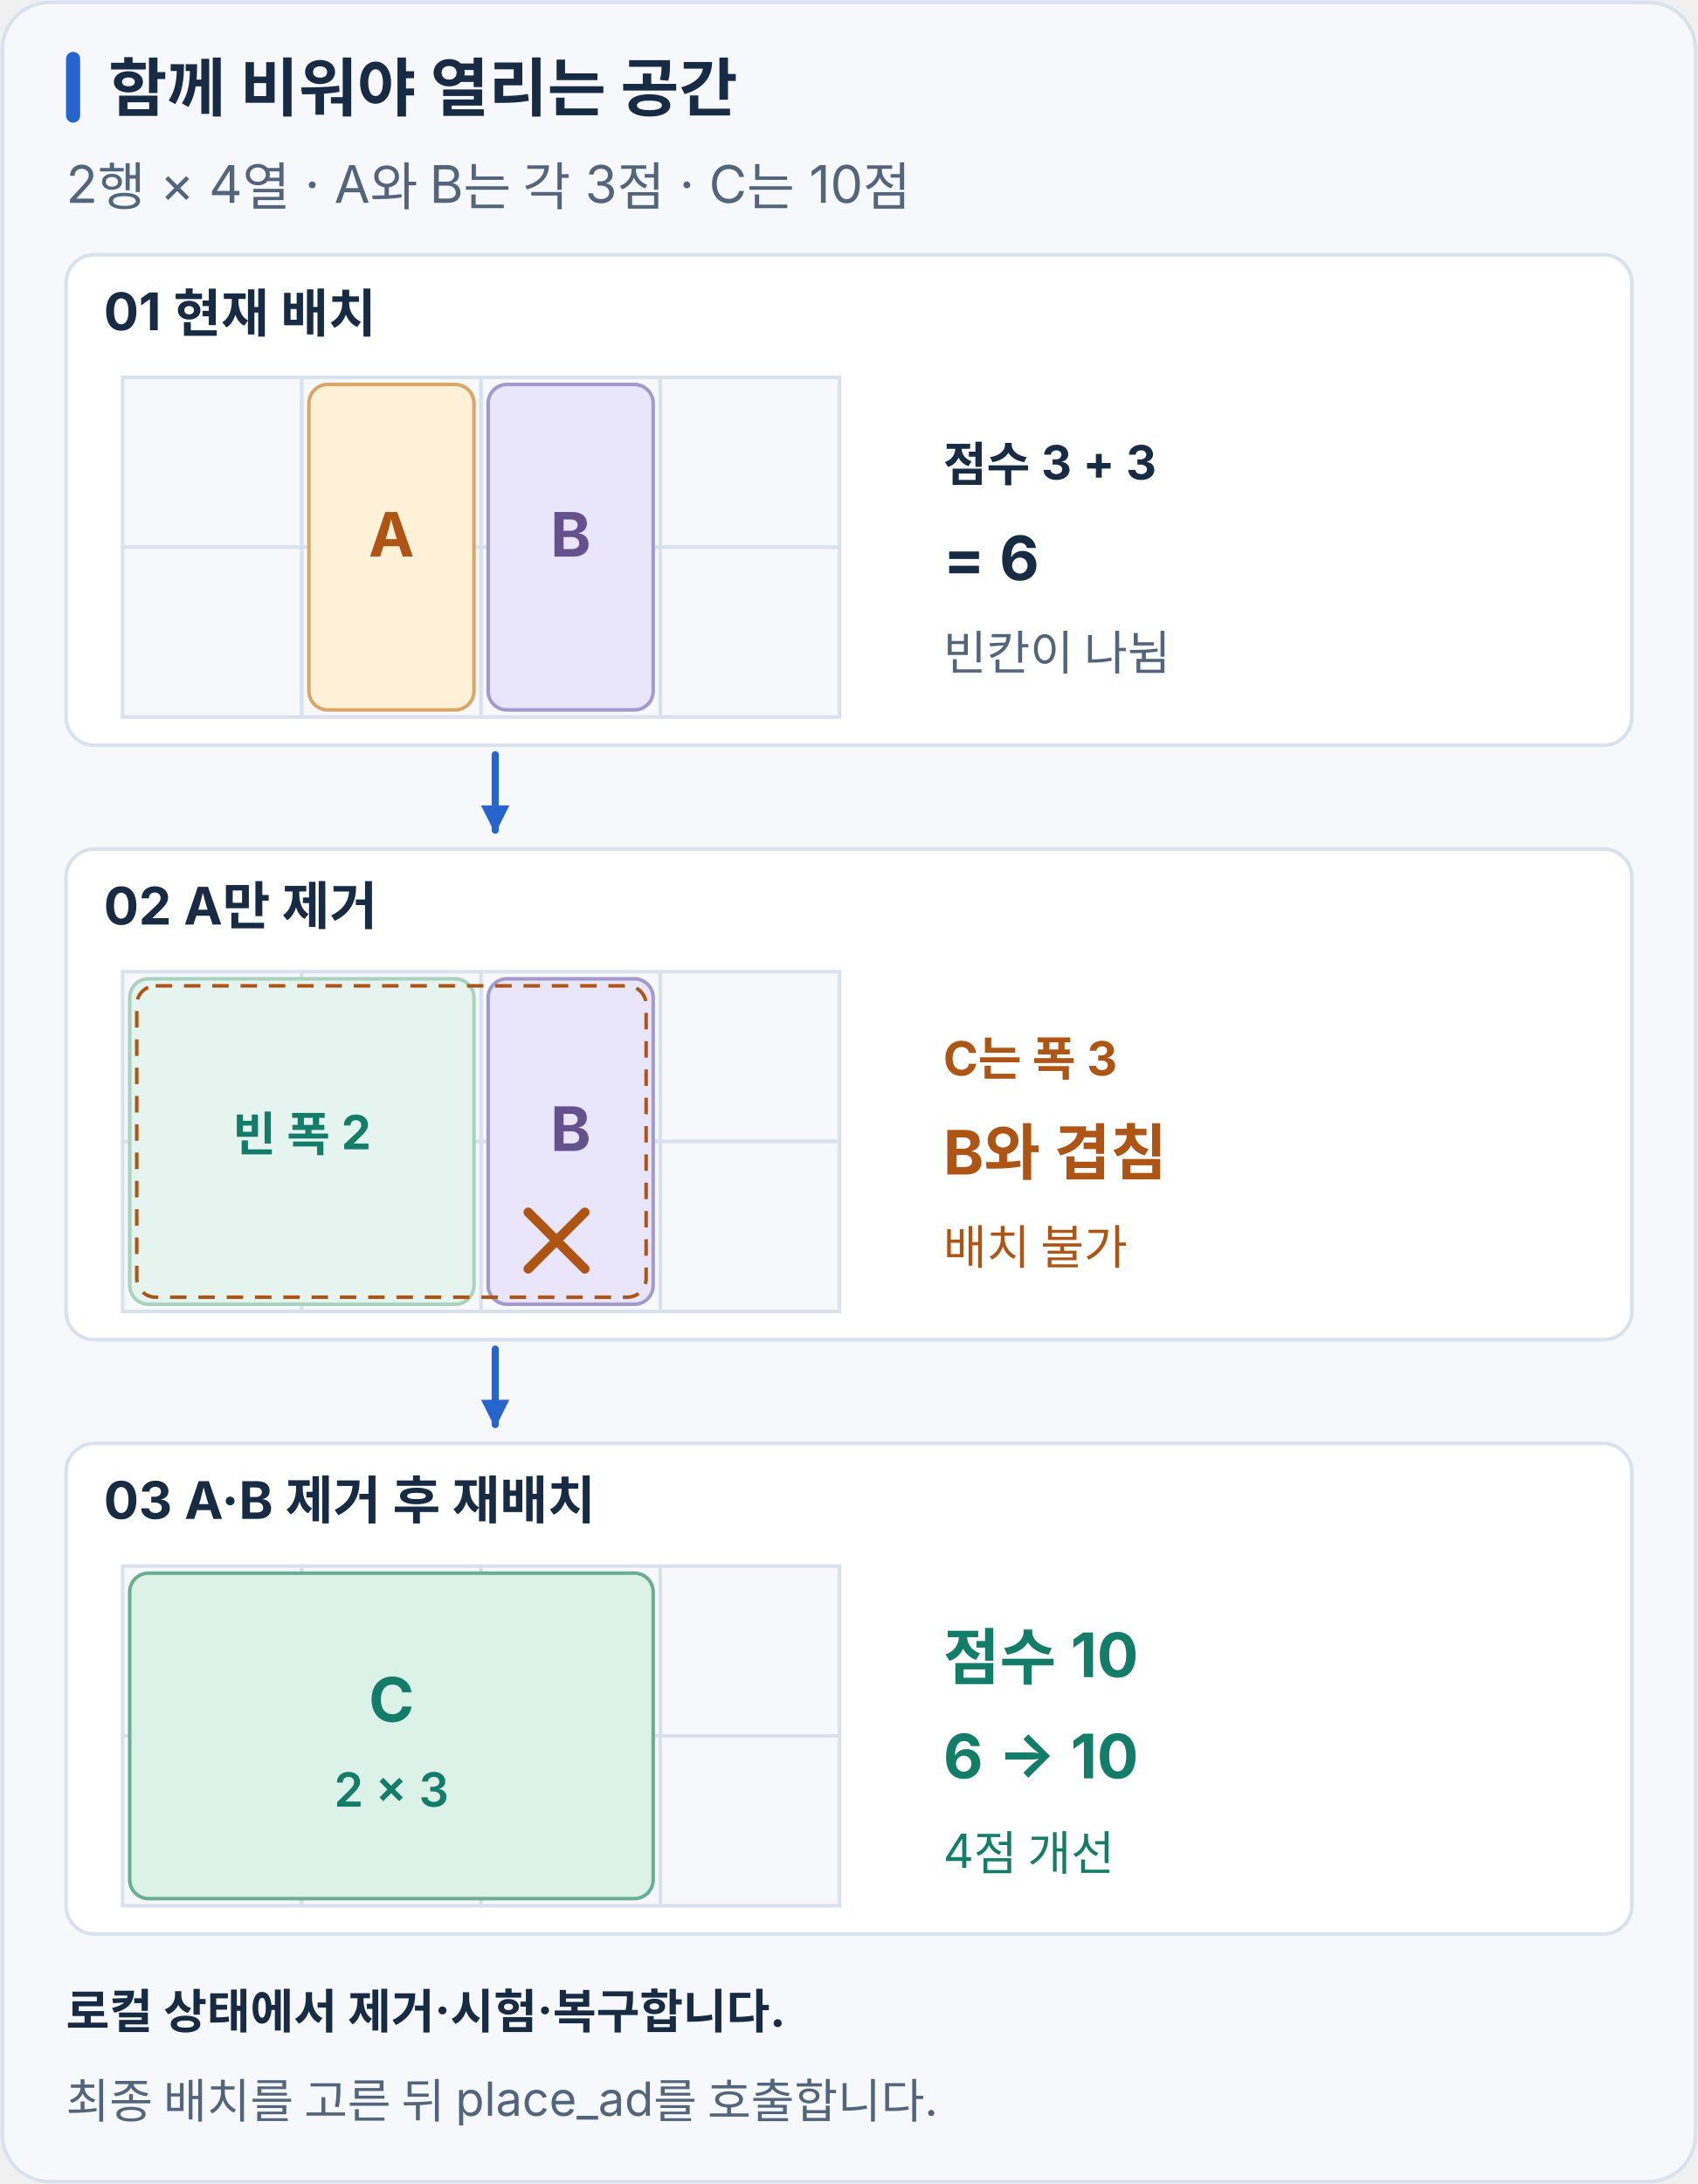
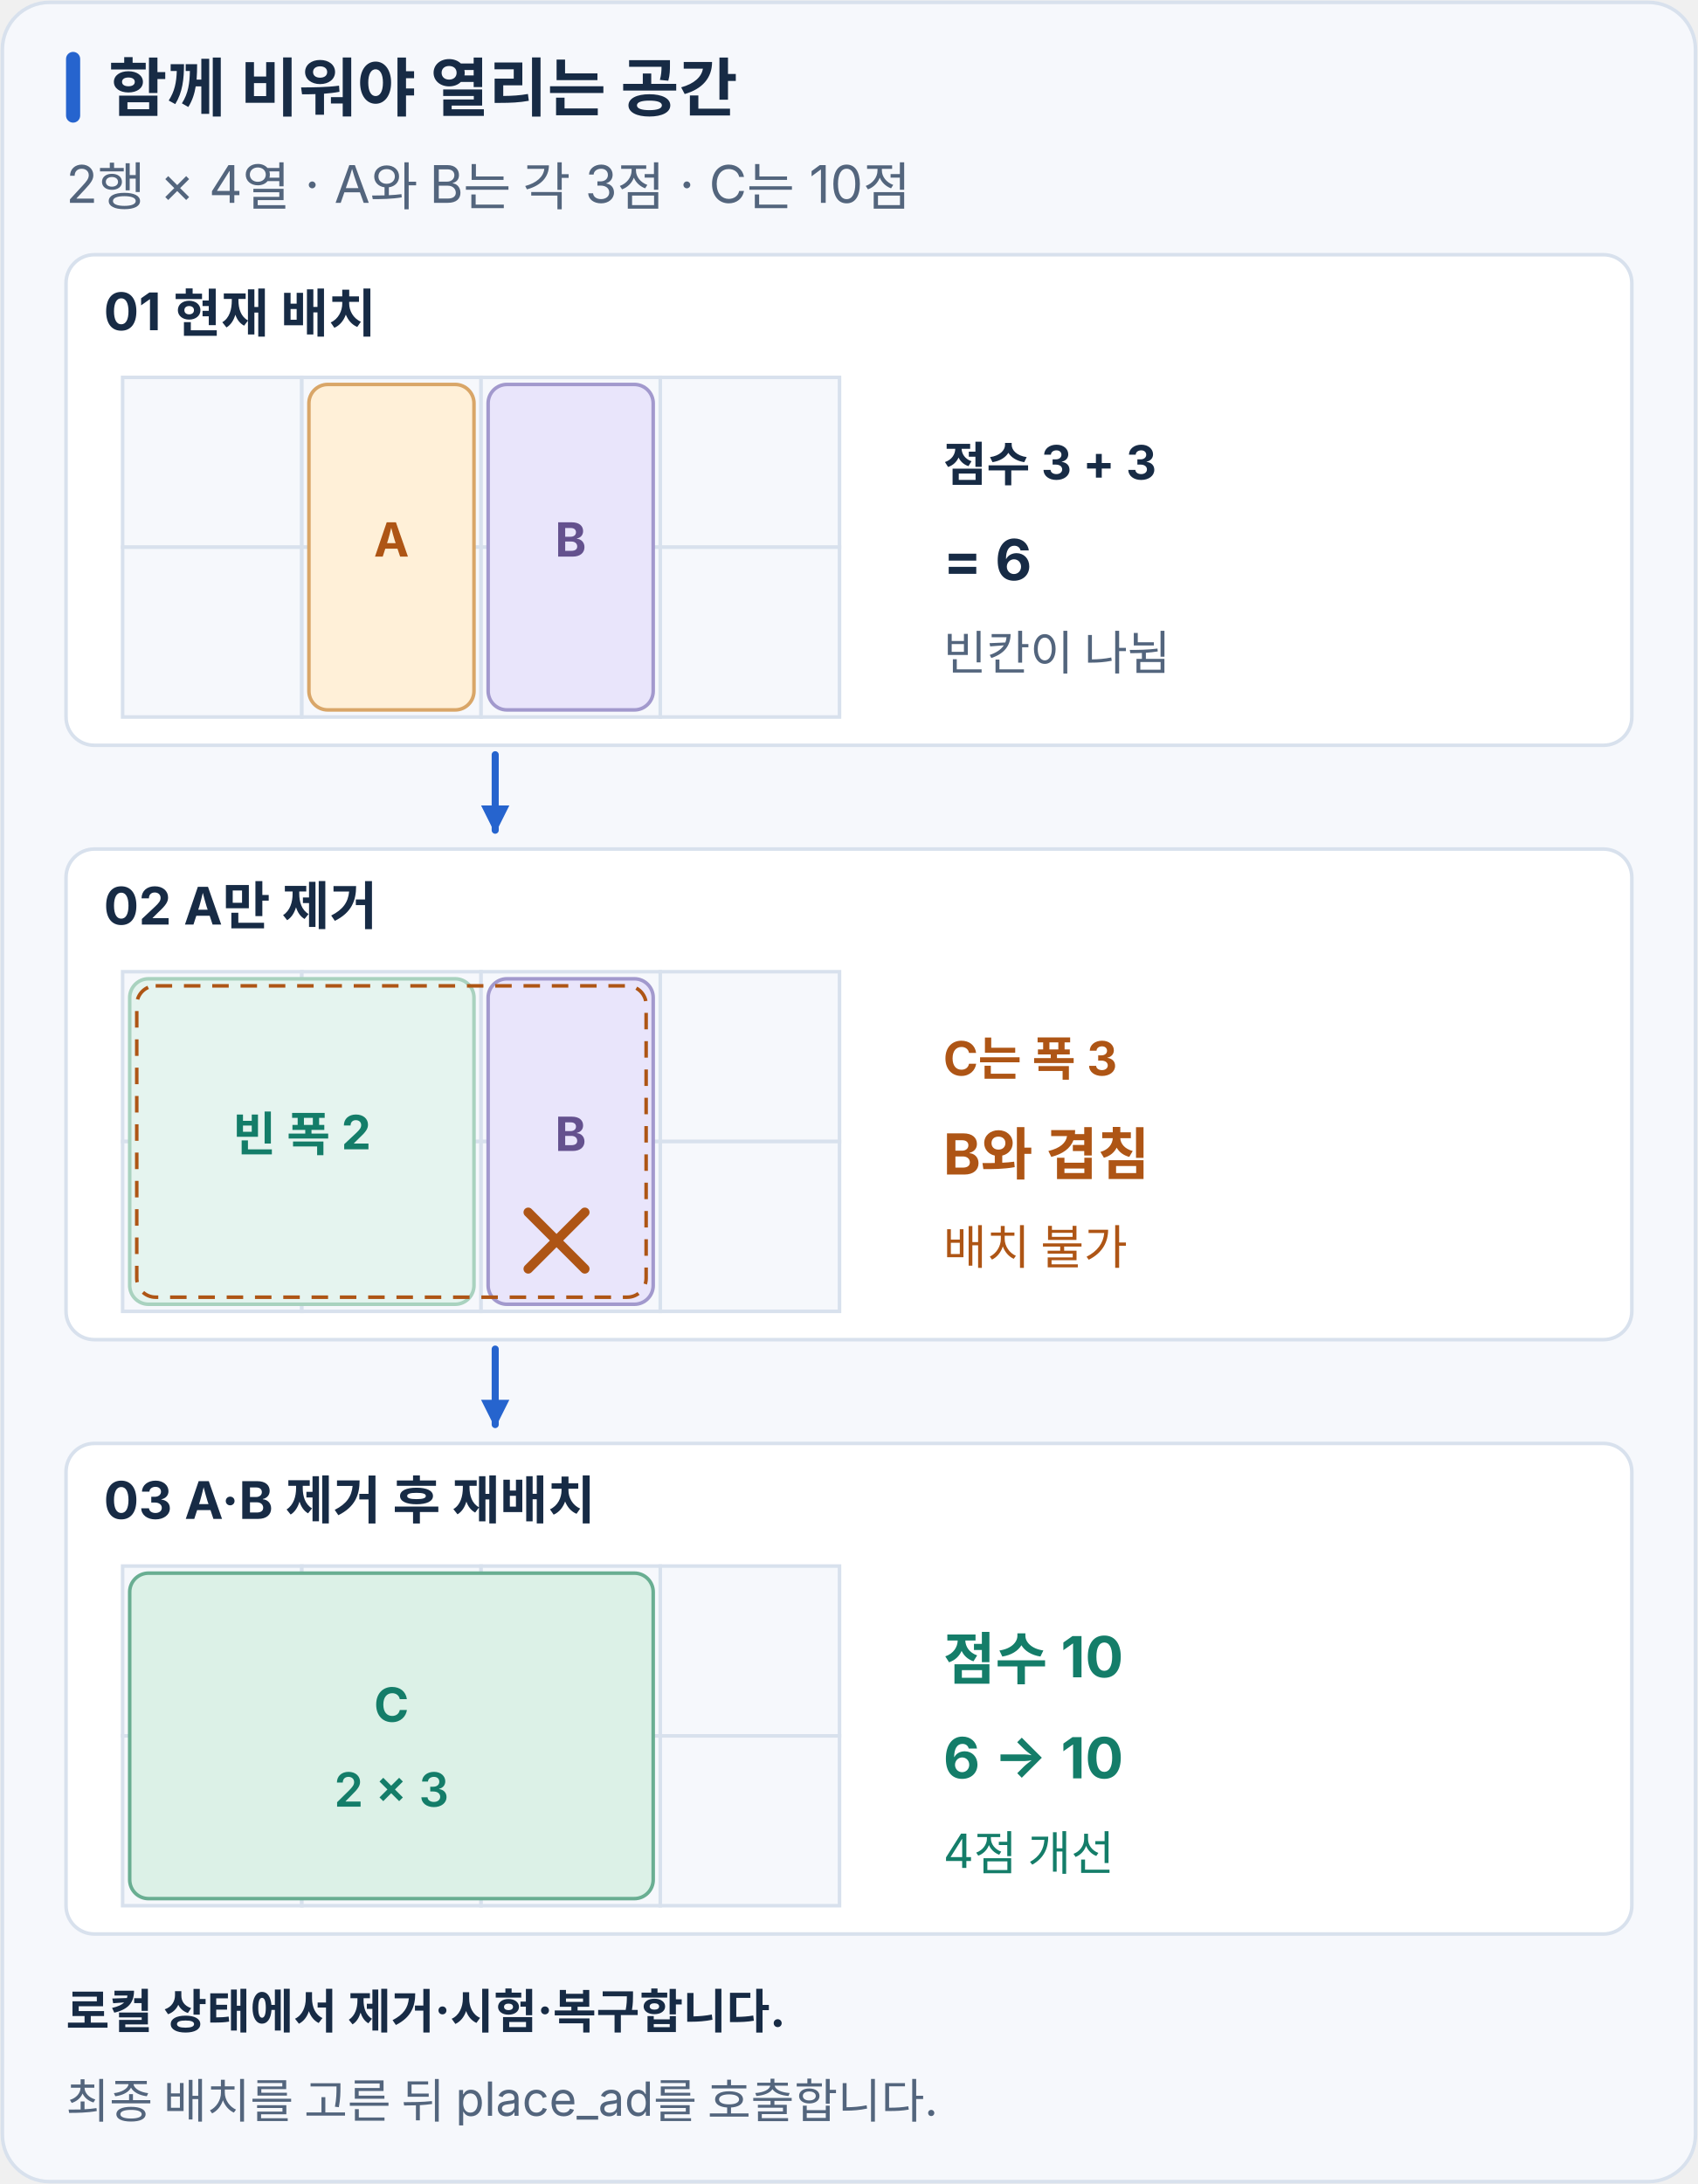
<svg xmlns="http://www.w3.org/2000/svg" viewBox="0 0 720 926" role="img" aria-labelledby="title desc">
  <defs>
    <marker id="ar-2664ce" viewBox="0 0 10 10" refX="8" refY="5" markerWidth="5" markerHeight="5" orient="auto">
      <path d="M1 1 L9 5 L1 9 Z" fill="#2664ce" />
    </marker>
  </defs>
  <style>text{font-family:-apple-system,BlinkMacSystemFont,"Apple SD Gothic Neo","Noto Sans KR",sans-serif}</style>
  <rect x="1" y="1" width="718" height="924" rx="20" fill="#f6f8fc" stroke="#d8e1ed" stroke-width="1.5" />
  <rect x="28" y="22" width="6" height="30" rx="3" fill="#2664ce" />
  <text x="46" y="47" font-size="27" fill="#172b45" font-weight="750">함께 비워야 열리는 공간</text>
  <text x="28" y="86" font-size="22" fill="#53657d" font-weight="400">2행 × 4열 · A와 B는 각 3점 · C는 10점</text>
  <rect x="28" y="108" width="664" height="208" rx="12" fill="#fff" stroke="#d8e1ed" stroke-width="1.5" />
  <text x="44" y="140" font-size="22" fill="#172b45" font-weight="700">01  현재 배치</text>
  <rect x="52" y="160" width="76" height="72" rx="0" fill="#f6f8fc" stroke="#d8e1ed" stroke-width="1.5" />
  <rect x="128" y="160" width="76" height="72" rx="0" fill="#f6f8fc" stroke="#d8e1ed" stroke-width="1.5" />
  <rect x="204" y="160" width="76" height="72" rx="0" fill="#f6f8fc" stroke="#d8e1ed" stroke-width="1.5" />
  <rect x="280" y="160" width="76" height="72" rx="0" fill="#f6f8fc" stroke="#d8e1ed" stroke-width="1.5" />
  <rect x="52" y="232" width="76" height="72" rx="0" fill="#f6f8fc" stroke="#d8e1ed" stroke-width="1.5" />
  <rect x="128" y="232" width="76" height="72" rx="0" fill="#f6f8fc" stroke="#d8e1ed" stroke-width="1.5" />
  <rect x="204" y="232" width="76" height="72" rx="0" fill="#f6f8fc" stroke="#d8e1ed" stroke-width="1.5" />
  <rect x="280" y="232" width="76" height="72" rx="0" fill="#f6f8fc" stroke="#d8e1ed" stroke-width="1.5" />
  <rect x="131" y="163" width="70" height="138" rx="8" fill="#fff0d8" stroke="#d9a668" stroke-width="1.5" />
-   <text x="166" y="236" font-size="26" fill="#ae5515" font-weight="700" text-anchor="middle">A</text>
+   <text x="166" y="236" font-size="20" fill="#ae5515" font-weight="700" text-anchor="middle">A</text>
  <rect x="207" y="163" width="70" height="138" rx="8" fill="#e9e5fb" stroke="#a299cd" stroke-width="1.5" />
-   <text x="242" y="236" font-size="26" fill="#64518e" font-weight="700" text-anchor="middle">B</text>
+   <text x="242" y="236" font-size="20" fill="#64518e" font-weight="700" text-anchor="middle">B</text>
  <text x="400" y="204" font-size="20" fill="#172b45" font-weight="700">점수 3 + 3</text>
-   <text x="400" y="246" font-size="26" fill="#172b45" font-weight="700">= 6</text>
+   <text x="400" y="246" font-size="24" fill="#172b45" font-weight="700">= 6</text>
  <text x="400" y="284" font-size="20" fill="#53657d">빈칸이 나뉨</text>
  <line x1="210" y1="320" x2="210" y2="352" stroke="#2664ce" stroke-width="3" stroke-linecap="round" marker-end="url(#ar-2664ce)" />
  <rect x="28" y="360" width="664" height="208" rx="12" fill="#fff" stroke="#d8e1ed" stroke-width="1.5" />
  <text x="44" y="392" font-size="22" fill="#172b45" font-weight="700">02  A만 제거</text>
  <rect x="52" y="412" width="76" height="72" rx="0" fill="#f6f8fc" stroke="#d8e1ed" stroke-width="1.5" />
  <rect x="128" y="412" width="76" height="72" rx="0" fill="#f6f8fc" stroke="#d8e1ed" stroke-width="1.5" />
  <rect x="204" y="412" width="76" height="72" rx="0" fill="#f6f8fc" stroke="#d8e1ed" stroke-width="1.5" />
  <rect x="280" y="412" width="76" height="72" rx="0" fill="#f6f8fc" stroke="#d8e1ed" stroke-width="1.5" />
  <rect x="52" y="484" width="76" height="72" rx="0" fill="#f6f8fc" stroke="#d8e1ed" stroke-width="1.5" />
  <rect x="128" y="484" width="76" height="72" rx="0" fill="#f6f8fc" stroke="#d8e1ed" stroke-width="1.5" />
  <rect x="204" y="484" width="76" height="72" rx="0" fill="#f6f8fc" stroke="#d8e1ed" stroke-width="1.5" />
  <rect x="280" y="484" width="76" height="72" rx="0" fill="#f6f8fc" stroke="#d8e1ed" stroke-width="1.5" />
  <rect x="55" y="415" width="146" height="138" rx="8" fill="#e5f4ef" stroke="#a9d2bf" stroke-width="1.5" />
  <text x="128" y="488" font-size="20" fill="#147d69" font-weight="700" text-anchor="middle">빈 폭 2</text>
  <rect x="207" y="415" width="70" height="138" rx="8" fill="#e9e5fb" stroke="#a299cd" stroke-width="1.5" />
-   <text x="242" y="488" font-size="26" fill="#64518e" font-weight="700" text-anchor="middle">B</text>
+   <text x="242" y="488" font-size="20" fill="#64518e" font-weight="700" text-anchor="middle">B</text>
  <rect x="58" y="418" width="216" height="132" rx="8" fill="none" stroke="#ae5515" stroke-width="1.5" stroke-dasharray="7 5" />
  <path d="M224 514 l 24 24 m 0 -24 l -24 24" fill="none" stroke="#ae5515" stroke-width="4" stroke-linecap="round" stroke-linejoin="round" />
  <text x="400" y="456" font-size="20" fill="#ae5515" font-weight="700">C는 폭 3</text>
-   <text x="400" y="498" font-size="26" fill="#ae5515" font-weight="700">B와 겹침</text>
+   <text x="400" y="498" font-size="24" fill="#ae5515" font-weight="700">B와 겹침</text>
  <text x="400" y="536" font-size="20" fill="#ae5515">배치 불가</text>
  <line x1="210" y1="572" x2="210" y2="604" stroke="#2664ce" stroke-width="3" stroke-linecap="round" marker-end="url(#ar-2664ce)" />
  <rect x="28" y="612" width="664" height="208" rx="12" fill="#fff" stroke="#d8e1ed" stroke-width="1.5" />
  <text x="44" y="644" font-size="22" fill="#172b45" font-weight="700">03  A·B 제거 후 재배치</text>
  <rect x="52" y="664" width="76" height="72" rx="0" fill="#f6f8fc" stroke="#d8e1ed" stroke-width="1.5" />
  <rect x="128" y="664" width="76" height="72" rx="0" fill="#f6f8fc" stroke="#d8e1ed" stroke-width="1.5" />
  <rect x="204" y="664" width="76" height="72" rx="0" fill="#f6f8fc" stroke="#d8e1ed" stroke-width="1.5" />
  <rect x="280" y="664" width="76" height="72" rx="0" fill="#f6f8fc" stroke="#d8e1ed" stroke-width="1.5" />
  <rect x="52" y="736" width="76" height="72" rx="0" fill="#f6f8fc" stroke="#d8e1ed" stroke-width="1.5" />
  <rect x="128" y="736" width="76" height="72" rx="0" fill="#f6f8fc" stroke="#d8e1ed" stroke-width="1.5" />
  <rect x="204" y="736" width="76" height="72" rx="0" fill="#f6f8fc" stroke="#d8e1ed" stroke-width="1.5" />
  <rect x="280" y="736" width="76" height="72" rx="0" fill="#f6f8fc" stroke="#d8e1ed" stroke-width="1.5" />
  <rect x="55" y="667" width="222" height="138" rx="8" fill="#dcf1e7" stroke="#69ae92" stroke-width="1.5" />
-   <text x="166" y="730" font-size="26" fill="#147d69" font-weight="700" text-anchor="middle">C</text>
+   <text x="166" y="730" font-size="20" fill="#147d69" font-weight="700" text-anchor="middle">C</text>
  <text x="166" y="766" font-size="20" fill="#147d69" font-weight="600" text-anchor="middle">2 × 3</text>
-   <text x="400" y="712" font-size="26" fill="#147d69" font-weight="700">점수 10</text>
-   <text x="400" y="754" font-size="26" fill="#147d69" font-weight="700">6 → 10</text>
+   <text x="400" y="712" font-size="24" fill="#147d69" font-weight="700">점수 10</text>
+   <text x="400" y="754" font-size="24" fill="#147d69" font-weight="700">6 → 10</text>
  <text x="400" y="792" font-size="20" fill="#147d69">4점 개선</text>
  <text x="28" y="860" font-size="20" fill="#172b45" font-weight="700">로컬 상태에서 제거·시험·복구합니다.</text>
  <text x="28" y="898" font-size="20" fill="#53657d">최종 배치를 고른 뒤 place_ad를 호출합니다.</text>
</svg>
